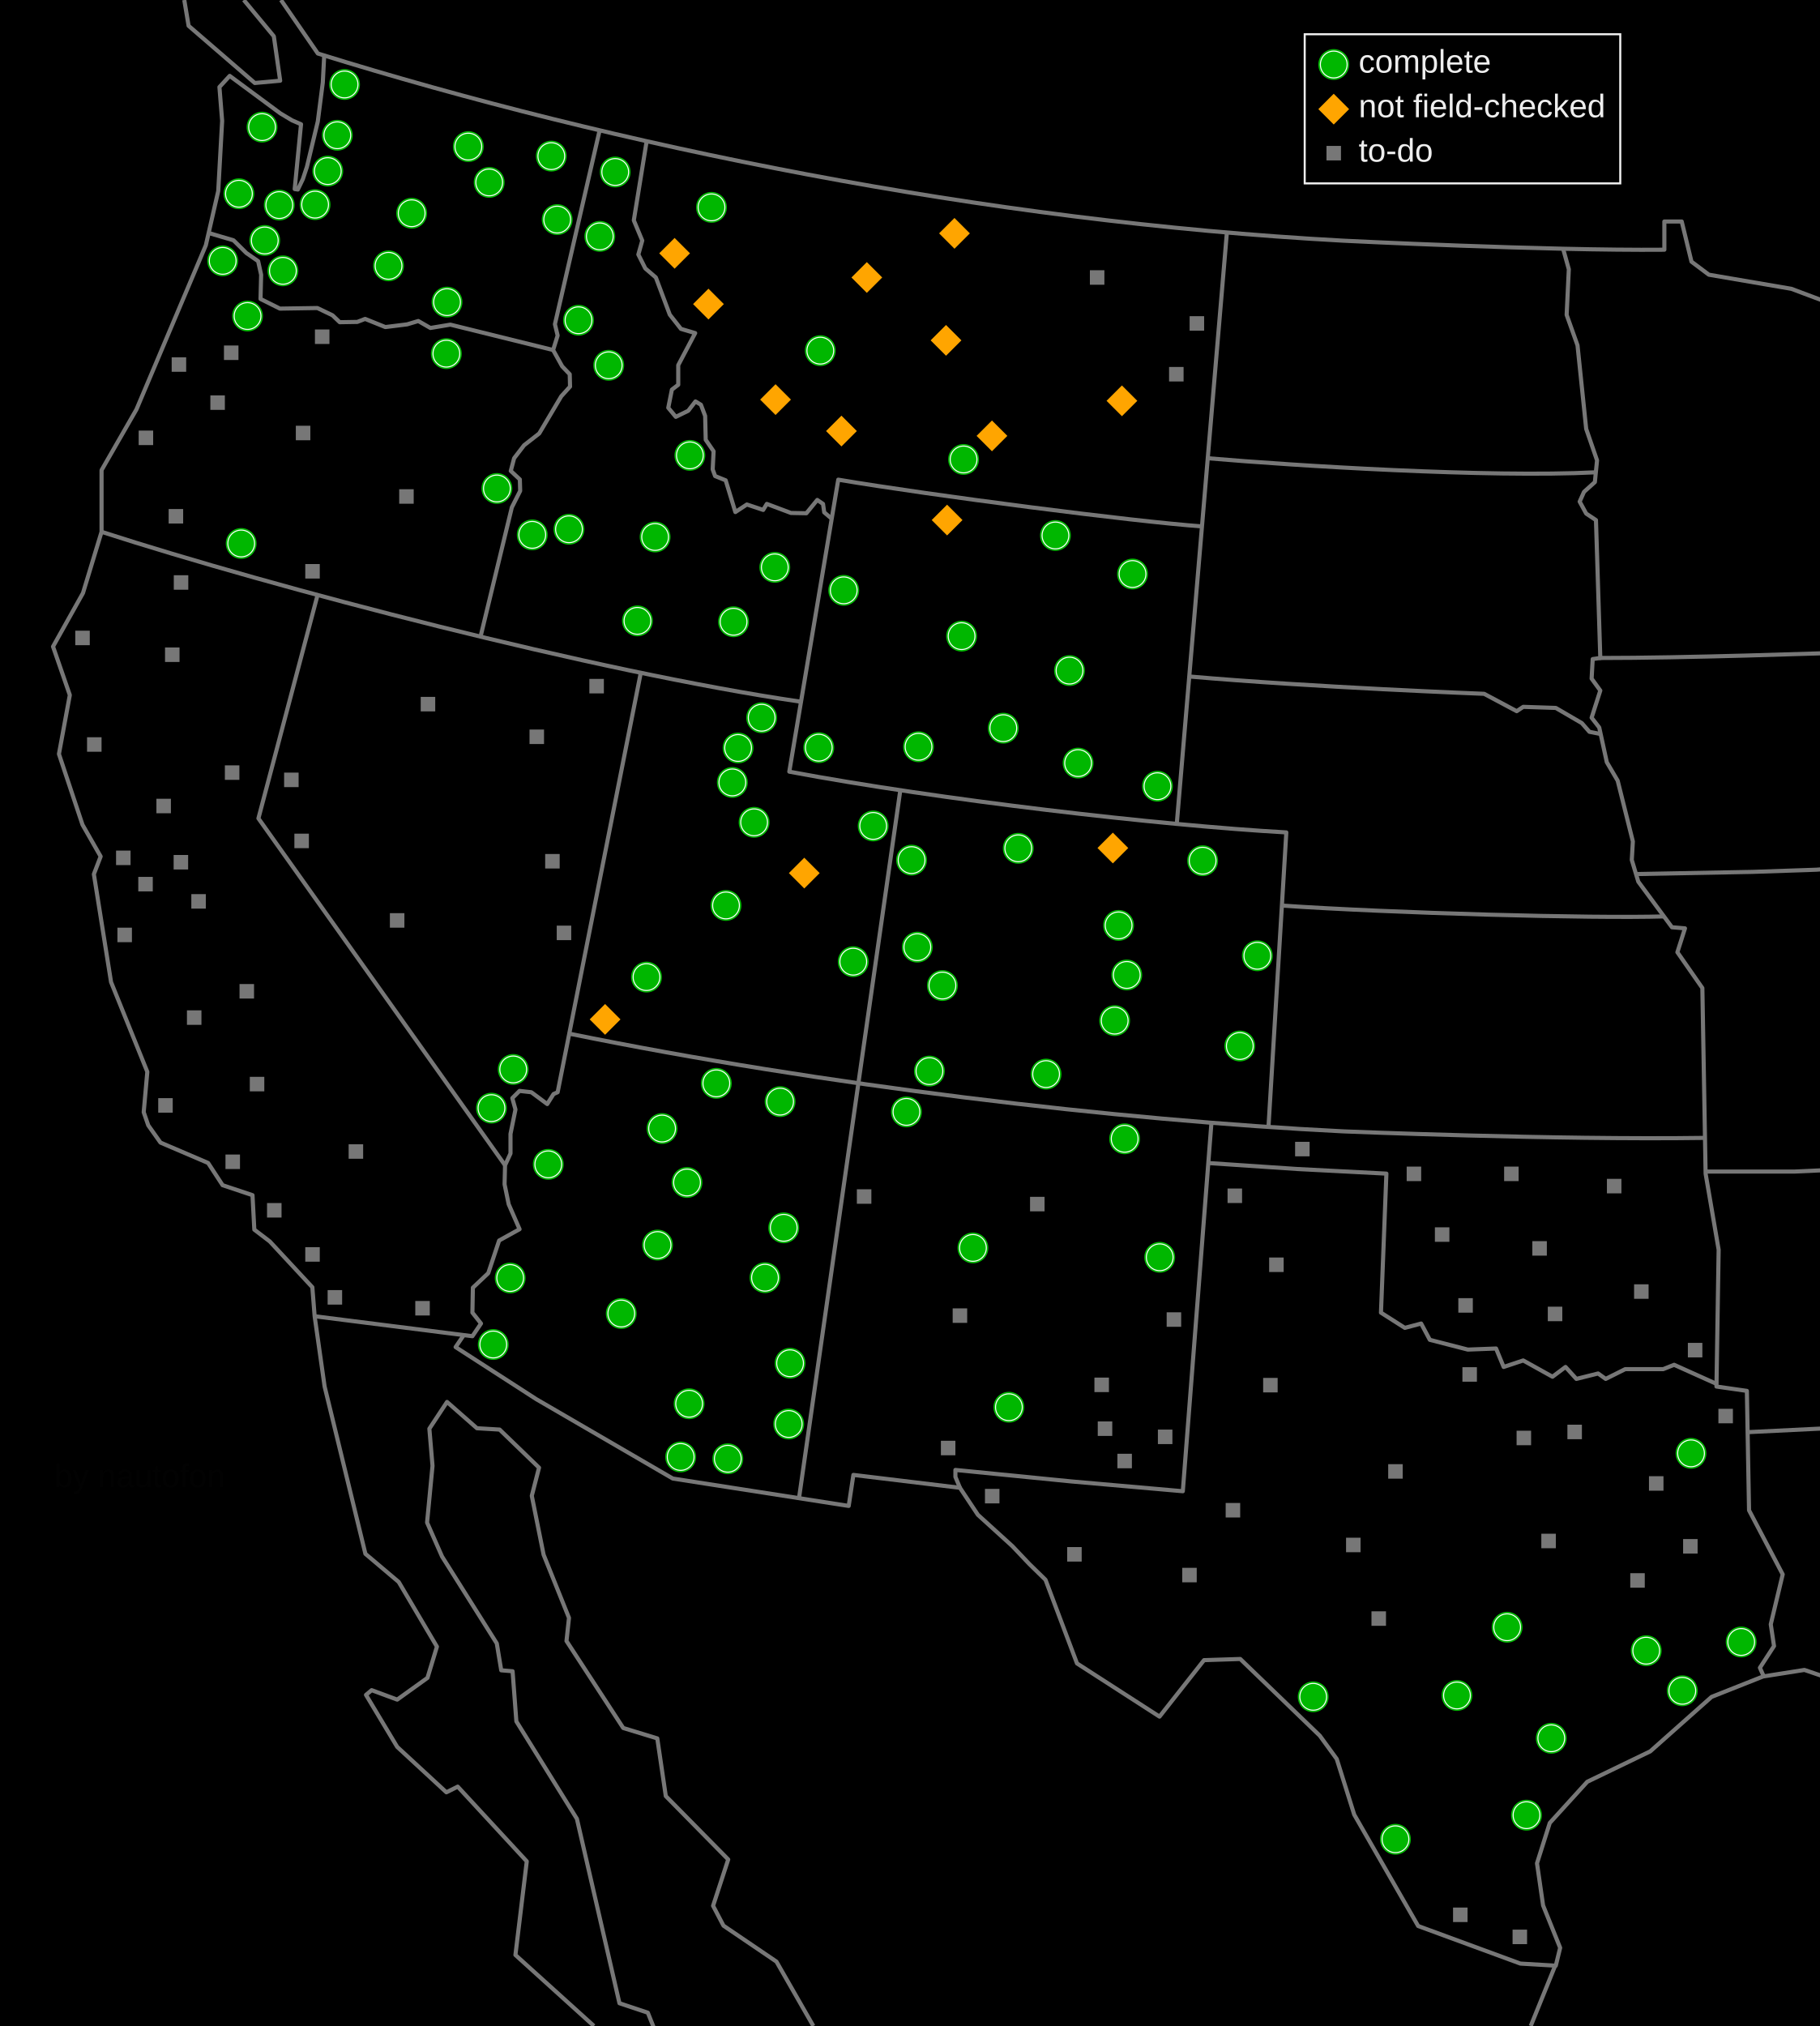
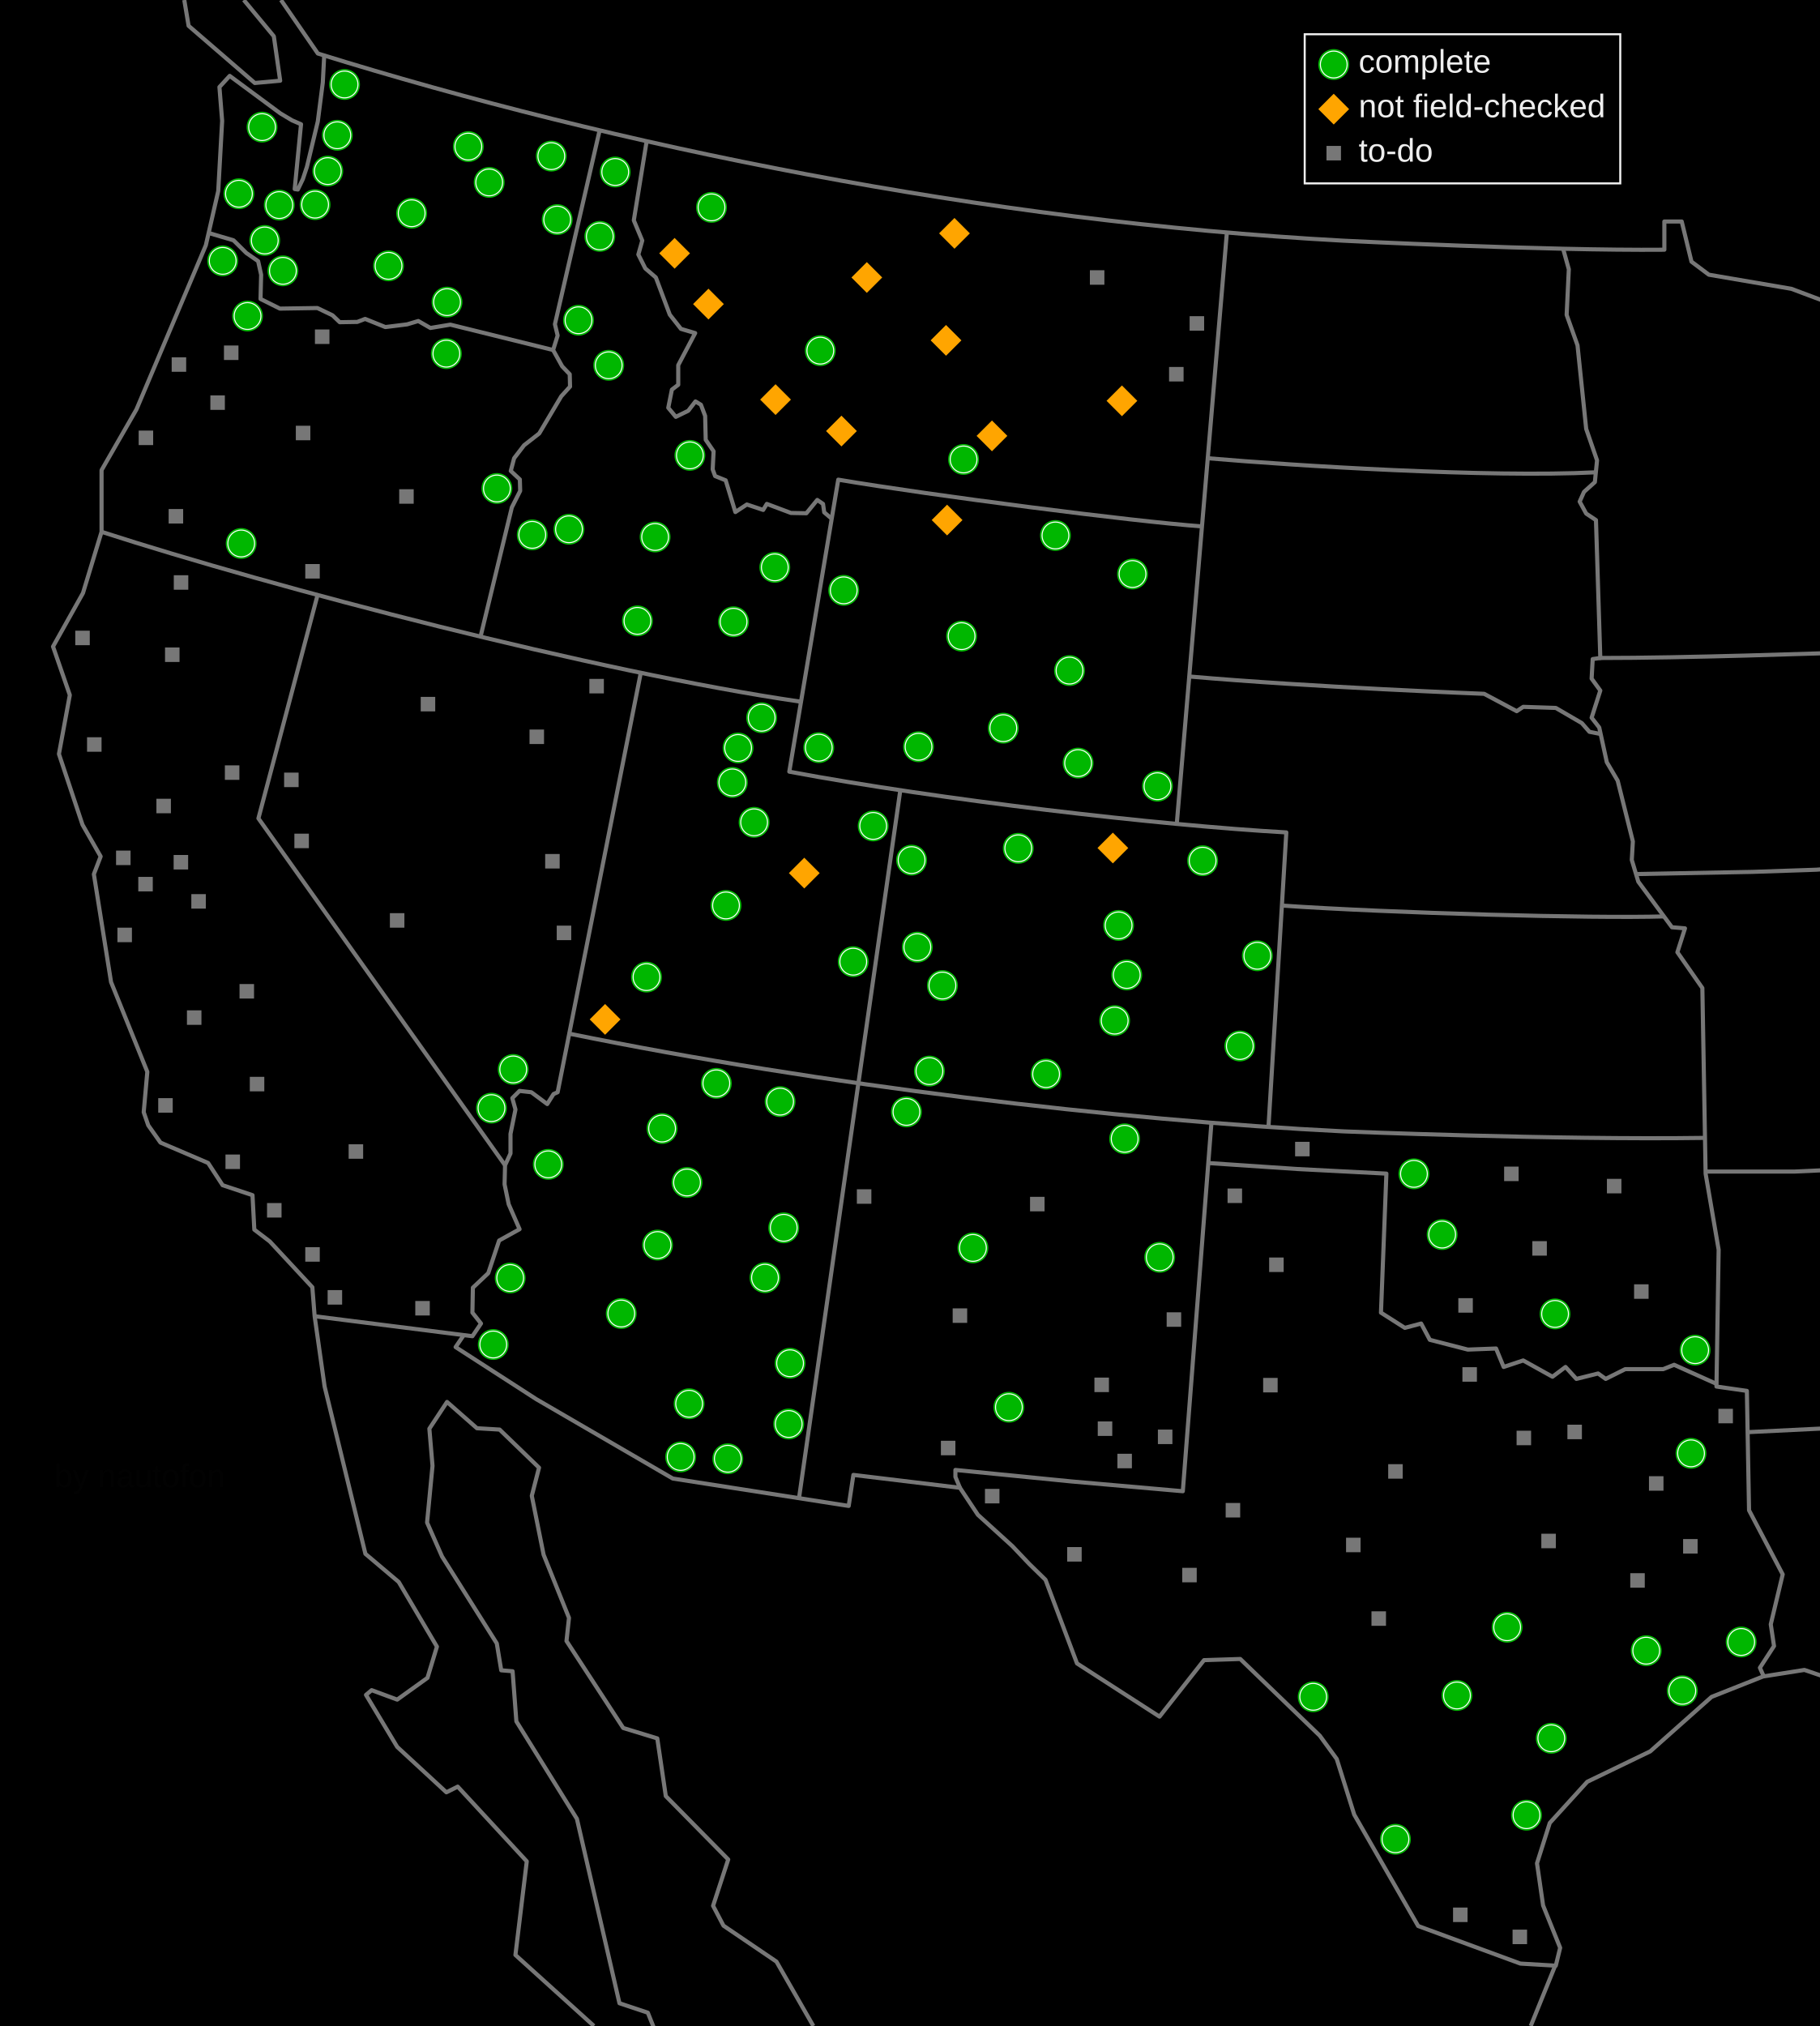
<svg xmlns="http://www.w3.org/2000/svg" xmlns:xlink="http://www.w3.org/1999/xlink" version="1.1" x="0px" y="0px" width="501.68px" height="558.55px" viewBox="0 0 501.68 558.55" xml:space="preserve">
  <symbol id="all" viewBox="-4.25 -4.25 8.5 8.5">
    <path style="fill:#00B700;" d="M4.25,0c0-2.35-1.9-4.25-4.25-4.25c-2.35,0-4.25,1.9-4.25,4.25S-2.35,4.25,0,4.25C2.35,4.25,4.25,2.35,4.25,0z" />
    <path style="fill:none;stroke:#FFFFFF;stroke-width:0.283;stroke-miterlimit:10;" d="M3.69,0c0-2.04-1.65-3.69-3.69-3.69S-3.68-2.04-3.68,0S-2.04,3.69,0,3.69S3.69,2.04,3.69,0z" />
  </symbol>
  <symbol id="cleanup" viewBox="-4.25 -4.25 8.5 8.5">
    <rect x="-3" y="-3" width="6" height="6" transform="rotate(45)" style="fill:orange" />
  </symbol>
  <symbol id="open" viewBox="-4.25 -4.25 8.5 8.5">
    <rect x="-2" y="-2" width="4" height="4" style="fill:#777" />
  </symbol>
  <symbol id="TODO" viewBox="-4.25 -4.25 8.5 8.5">
    <rect x="-2" y="-2" width="4" height="4" style="fill:red" />
  </symbol>
  <g id="map">
    <rect width="597.74" height="558.55" />
    <text id="made_by_nautofon" transform="matrix(1 0 0 1 15.00 410.00)" style="font-family:'ArialMT','Arial',sans-serif;fill:#020202;font-size:9px;">by nautofon</text>
    <path style="fill:none;stroke:#777777;stroke-width:1.134;stroke-linejoin:round;stroke-miterlimit:10;" d="M77.47,0l10.16,14.75c81.55,25.39,184,46.31,282.83,51.61 0 0 55.799 2.787 88.427 2.487v-7.783h4.789l2.694 11.076 4.789 3.592 22.75 3.891 14.368 5.388 10.178-2.993 17.362 4.49-13.47 7.184-18.858 18.559 0.299 2.395" />
    <line style="fill:none;stroke:#777777;stroke-width:1.134;stroke-linejoin:round;stroke-miterlimit:10;" x1="338.27" y1="64.1" x2="324.45" y2="227.16" />
    <polyline style="fill:none;stroke:#777777;stroke-width:1.134;stroke-linejoin:round;stroke-miterlimit:10;" points="87.56,164.04 71.25,225.62 139.25,321.25" />
    <polyline style="fill:none;stroke:#777777;stroke-width:1.134;stroke-linejoin:round;stroke-miterlimit:10;" points="176.67,185.49 153.75,301.12 152.62,301.62 150.88,304.38 146.5,301.12 143.25,300.75 141.25,302.75 142.12,305.88 140.75,312.62 140.75,318 139.25,321.25 139.12,326.5 140.25,332 143.25,338.88 137.62,342 134.62,351 130.38,355 130.25,361.88 132.62,364.88 130.25,368.38 86.75,362.88" />
    <polyline style="fill:none;stroke:#777777;stroke-width:1.134;stroke-linejoin:round;stroke-miterlimit:10;" points="50.81,0 52,7.12 70.25,22.88 77.25,22.25 75.5,10 67.22,0" />
    <path style="fill:none;stroke:#777777;stroke-width:1.134;stroke-linejoin:round;stroke-miterlimit:10;" d="m89.39 15.3-0.39 7.45-1.38 10.75-3 12.5-1.12 3.38-1.38 2.87-0.87-0.13 1.75-17.87-2.5-1.08-3.21-1.92-13.96-10.33-2.83 3.08 0.75 9.33-1.08 19.34-3.42 14.95-19.13 45.26-9.62 16.74v17l-5.12 16.88-8.26 14.75 4.63 13.37-3 16.26 6.5 19.5 5 8.74-1.87 4.88 4.74 29.75 10 24.75-1 11.12 1.26 3.63 3.37 4.75 13.13 5.62 4 6.13 8.24 2.75 0.5 9.5 4.26 3.25 11.74 12.63 0.63 8 2.75 19.37 11.25 46.13 9.177 7.754 10.54 17.833-2.607 8.605-8.344 5.997-7.04-2.607-1.565 1.304 8.605 14.341 13.559 12.516 3.129-1.565 19.035 20.599-3.129 25.814 21.642 19.574" />
    <path style="fill:none;stroke:#777777;stroke-width:1.134;stroke-linejoin:round;stroke-miterlimit:10;" d="m180.18 558.79-1.565-3.911-7.822-2.607-11.734-50.846-16.688-26.857-1.043-13.82-3.129-0.261-1.228-7.413-15.09-23.953-4.13-9.37 1.5-15.63-0.87-10.24 4.87-7.38 8.25 7.25 6.25 0.37 10.87 10.5-2 7.76 3.26 16.24 6.997 17.413-0.687 6.37 15.645 23.989 9.387 2.868 2.347 15.906 17.21 17.47-4.172 12.777 2.868 5.476 14.602 9.909 10.169 17.749" />
    <path style="fill:none;stroke:#777777;stroke-width:1.134;stroke-linejoin:round;stroke-miterlimit:10;" d="m127.87 368.07-2.25 3.31 22.26 14.37 37.62 21.87 48.5 7.55 1.29-8.55 29.38 3.55 4.95 7.45 9.5 8.63 4.68 4.93 4.464 4.358 8.681 23.049 22.75 14.668 12.273-15.566 9.989-0.323 21.93 21.149 4.666 6.405 4.83 15.362 17.624 30.7 28.183 10.36 9.765 0.577 1.202-4.926-4.701-11.674-1.683-11.626 3.523-11.123 10.338-11.353 17.362-8.382 16.902-15.012 14.229-5.642 11.375-1.796 13.171 4.49 14.967-3.592 14.368 10.477 12.872-0.299 6.585-4.191 6.885 2.395 2.694-2.993-3.891-3.592-0.299-8.082-2.993-5.388 6.885-4.191 13.47-2.395 15.53 0.898" />
    <line style="fill:none;stroke:#777777;stroke-width:1.134;stroke-linejoin:round;stroke-miterlimit:10;" x1="248.23" y1="217.87" x2="220.3" y2="413.04" />
    <path style="fill:none;stroke:#777777;stroke-width:1.134;stroke-linejoin:round;stroke-miterlimit:10;" d="M28,146.62c47.23,15.27,136.03,38.56,192.86,46.85" />
    <path style="fill:none;stroke:#777777;stroke-width:1.134;stroke-linejoin:round;stroke-miterlimit:10;" d="M156.95 284.97c69.54 14.18 151.01 23.87 213.51 26.94 0 0 58.194 2.396 99.503 1.797" />
    <path style="fill:none;stroke:#777777;stroke-width:1.134;stroke-linejoin:round;stroke-miterlimit:10;" d="M331.36,145.12c-18.79-1.34-74.68-8.56-100.24-12.88l-13.5,80.5c41,7.71,102.37,14.82,137.04,16.75l-4.92,81.2" />
    <polyline style="fill:none;stroke:#777777;stroke-width:1.134;stroke-linejoin:round;stroke-miterlimit:10;" points="334.01,309.54 326.12,411.12 295.42,408.42 263.42,405.25 263.42,407.17 264.67,410.17" />
    <path style="fill:none;stroke:#777777;stroke-width:1.134;stroke-linejoin:round;stroke-miterlimit:10;" d="m333.16 320.64 24.461 1.643 24.63 1.276-1.497 38.332 6.585 4.191 4.49-1.197 2.395 4.49 10.477 2.694 7.783-0.299 2.095 5.089 5.388-1.796 8.082 4.49 3.592-2.694 2.993 3.293 5.987-1.497 2.095 1.497 5.388-2.694h10.477l2.993-1.197 11.974 5.388" />
    <path style="fill:none;stroke:#777777;stroke-width:1.134;stroke-linejoin:round;stroke-miterlimit:10;" d="m353.22 249.65c31.131 2.095 85.611 3.592 105.67 2.993" />
    <path style="fill:none;stroke:#777777;stroke-width:1.134;stroke-linejoin:round;stroke-miterlimit:10;" d="m327.78 186.49c34.125 2.993 81.42 4.789 81.42 4.789l8.98 4.789 1.796-1.197 8.98 0.299 7.184 4.191 2.095 2.395 2.993 0.599" />
    <path style="fill:none;stroke:#777777;stroke-width:1.134;stroke-linejoin:round;stroke-miterlimit:10;" d="m332.87 126.32c24.246 2.095 77.529 5.388 107.16 3.891" />
    <polyline style="fill:none;stroke:#777777;stroke-width:1.134;stroke-linejoin:round;stroke-miterlimit:10;" points="165.33,35.93 153,89.38 153.75,92.5 152.5,96.5 155,101 157.08,103.17 157.17,106.58 154.75,109.25 148.67,119.5 144.5,122.75 141.75,126.33 140.83,129.83 143.33,132.17 143.42,135.33 141.12,139.88 132.49,175.53" />
    <polyline style="fill:none;stroke:#777777;stroke-width:1.134;stroke-linejoin:round;stroke-miterlimit:10;" points="178.29,38.93 174.75,60.75 177.08,66.33 176,70.17 177.92,74 180.83,76.5 184.67,86.75 187.75,90.67 191.67,91.83 187,100.67 187,106.08 185.25,107.42 184.25,112.42 186.33,114.92 189.75,113.25 191.75,110.67 193.25,111.58 194.42,114.67 194.58,121.25 196.75,124.42 196.5,129.42 197.17,131.25 200.08,132.42 202.75,141.17 205.92,139.08 210.42,140.58 211.42,138.92 218.08,141.42 222.33,141.5 225.33,137.83 226.92,138.92 227.25,141.25 229.32,143.01" />
    <polyline style="fill:none;stroke:#777777;stroke-width:1.134;stroke-linejoin:round;stroke-miterlimit:10;" points="57.53,64.23 64.38,66.25 67.92,69.75 71.17,72 72,75.75 71.83,82.42 77.17,85.08 87.5,84.92 91.67,86.92 93.67,88.83 98.5,88.75 100.67,87.92 106.25,90.17 112.25,89.42 115.33,88.5 118.67,90.42 124.17,89.5 152.5,96.5" />
    <path style="fill:none;stroke:#777777;stroke-width:1.134;stroke-linejoin:round;stroke-miterlimit:10;" d="m431.05 68.847 1.497 5.388-0.599 12.572 2.993 8.382 2.395 23.049 2.993 8.681-0.599 5.987-2.993 2.694-1.197 2.694 1.796 3.293 2.694 1.796 1.197 38.016-2.095 0.299-0.299 5.388 2.395 3.293-2.395 7.484 2.095 2.694 2.095 9.579 2.993 5.089 4.191 16.763-0.299 5.089 1.796 5.987 9.28 12.572 3.592 0.299-2.095 6.585 6.885 9.878 0.898 51.187 3.592 20.954-0.599 37.717 8.382 1.197 0.599 32.927 9.28 17.661-3.293 13.77 0.898 5.987-3.891 5.987 1.197 2.694" />
    <path style="fill:none;stroke:#777777;stroke-width:1.134;stroke-linejoin:round;stroke-miterlimit:10;" d="m440.93 181.4c24.246 0 58.371-1.197 76.93-1.796" />
    <path style="fill:none;stroke:#777777;stroke-width:1.134;stroke-linejoin:round;stroke-miterlimit:10;" d="m451.1 240.97 32.029-0.599 17.661-0.599 12.273-0.898 5.089 4.789" />
    <path style="fill:none;stroke:#777777;stroke-width:1.134;stroke-linejoin:round;stroke-miterlimit:10;" d="m470.56 322.99h24.246l32.329-1.497 17.062 0.299 1.796 2.694-4.789 5.987 10.776-0.299" />
    <path style="fill:none;stroke:#777777;stroke-width:1.134;stroke-linejoin:round;stroke-miterlimit:10;" d="m481.94 394.83 48.792-2.395" />
    <path style="fill:none;stroke:#777777;stroke-width:1.134;stroke-linejoin:round;stroke-miterlimit:10;" d="m428.87 541.7-6.822 16.841" />
  </g>
  <g id="legend" transform="translate(55)">
    <rect x="304.73" y="9.44" style="stroke:#EEEEEE;stroke-width:0.567;stroke-miterlimit:10;" width="87" height="41.12" />
    <text transform="matrix(1 0 0 1 319.5923 44.5608)" style="fill:#EEEEEE; font-family:'ArialMT','Arial',sans-serif; font-size:9px;">to-do</text>
    <use xlink:href="#open" width="8.5" height="8.5" id="legend-unkown_1_" x="-4.25" y="-4.25" transform="matrix(1 0 0 -1 312.729 42.2266)" style="overflow:visible;" />
    <text transform="matrix(1 0 0 1 319.5923 32.3207)" style="fill:#EEEEEE; font-family:'ArialMT','Arial',sans-serif; font-size:9px;">not field-checked</text>
    <use xlink:href="#cleanup" width="8.5" height="8.5" id="legend-some_1_" x="-4.25" y="-4.25" transform="matrix(1 0 0 -1 312.729 30.0874)" style="overflow:visible;" />
    <text transform="matrix(1 0 0 1 319.5933 20.0199)" style="fill:#EEEEEE; font-family:'ArialMT','Arial',sans-serif; font-size:9px;">complete</text>
    <use xlink:href="#all" width="8.5" height="8.5" id="legend-all_1_" x="-4.25" y="-4.25" transform="matrix(1 0 0 -1 312.729 17.7852)" style="overflow:visible;" />
  </g>
  <g id="data">
    <g id="AZ">
      <use xlink:href="#all" width="8.5" height="8.5" id="camp_verde" x="-4.25" y="-4.25" transform="matrix(1 0 0 -1 181.292 343.25)" style="overflow:visible;" />
      <use xlink:href="#all" width="8.5" height="8.5" id="clifton" x="-4.25" y="-4.25" transform="matrix(1 0 0 -1 217.8335 375.834)" style="overflow:visible;" />
      <use xlink:href="#all" width="8.5" height="8.5" id="ehrenberg" x="-4.25" y="-4.25" transform="matrix(1 0 0 -1 140.6665 352.334)" style="overflow:visible;" />
      <use xlink:href="#all" width="8.5" height="8.5" id="flagstaff" x="-4.25" y="-4.25" transform="matrix(1 0 0 -1 189.417 326)" style="overflow:visible;" />
      <use xlink:href="#all" width="8.5" height="8.5" id="g_canyon_vlg" x="-4.25" y="-4.25" transform="matrix(1 0 0 -1 182.542 311.125)" style="overflow:visible;" />
      <use xlink:href="#all" width="8.5" height="8.5" id="holbrook" x="-4.25" y="-4.25" transform="matrix(1 0 0 -1 216.084 338.5)" style="overflow:visible;" />
      <use xlink:href="#all" width="8.5" height="8.5" id="kayenta" x="-4.25" y="-4.25" transform="matrix(1 0 0 -1 215.0835 303.708)" style="overflow:visible;" />
      <use xlink:href="#all" width="8.5" height="8.5" id="kingman" x="-4.25" y="-4.25" transform="matrix(1 0 0 -1 151.167 321)" style="overflow:visible;" />
      <use xlink:href="#all" width="8.5" height="8.5" id="nogales" x="-4.25" y="-4.25" transform="matrix(1 0 0 -1 187.6665 401.667)" style="overflow:visible;" />
      <use xlink:href="#all" width="8.5" height="8.5" id="page" x="-4.25" y="-4.25" transform="matrix(1 0 0 -1 197.5005 298.667)" style="overflow:visible;" />
      <use xlink:href="#all" width="8.5" height="8.5" id="phoenix" x="-4.25" y="-4.25" transform="matrix(1 0 0 -1 171.292 362.125)" style="overflow:visible;" />
      <use xlink:href="#all" width="8.5" height="8.5" id="san_simon" x="-4.25" y="-4.25" transform="matrix(1 0 0 -1 217.4585 392.583)" style="overflow:visible;" />
      <use xlink:href="#all" width="8.5" height="8.5" id="show_low" x="-4.25" y="-4.25" transform="matrix(1 0 0 -1 210.917 352.25)" style="overflow:visible;" />
      <use xlink:href="#all" width="8.5" height="8.5" id="sierra_vista" x="-4.25" y="-4.25" transform="matrix(1 0 0 -1 200.6665 402.167)" style="overflow:visible;" />
      <use xlink:href="#all" width="8.5" height="8.5" id="tucson" x="-4.25" y="-4.25" transform="matrix(1 0 0 -1 190 387)" style="overflow:visible;" />
      <use xlink:href="#all" width="8.5" height="8.5" id="yuma" x="-4.25" y="-4.25" transform="matrix(1 0 0 -1 136 370.667)" style="overflow:visible;" />
    </g>
    <g id="CA">
      <use xlink:href="#open" width="8.5" height="8.5" id="bakersfield" x="-4.25" y="-4.25" transform="matrix(1 0 0 -1 70.875 298.874)" style="overflow:visible;" />
      <use xlink:href="#open" width="8.5" height="8.5" id="barstow" x="-4.25" y="-4.25" transform="matrix(1 0 0 -1 98.125 317.458)" style="overflow:visible;" />
      <use xlink:href="#open" width="8.5" height="8.5" id="carlsbad" x="-4.25" y="-4.25" transform="matrix(1 0 0 -1 86.1655 345.834)" style="overflow:visible;" />
      <use xlink:href="#open" width="8.5" height="8.5" id="el_centro" x="-4.25" y="-4.25" transform="matrix(1 0 0 -1 116.499 360.668)" style="overflow:visible;" />
      <use xlink:href="#open" width="8.5" height="8.5" id="eureka" x="-4.25" y="-4.25" transform="matrix(1 0 0 -1 22.7495 175.875)" style="overflow:visible;" />
      <use xlink:href="#open" width="8.5" height="8.5" id="fresno" x="-4.25" y="-4.25" transform="matrix(1 0 0 -1 68.042 273.2905)" style="overflow:visible;" />
      <use xlink:href="#open" width="8.5" height="8.5" id="hilt" x="-4.25" y="-4.25" transform="matrix(1 0 0 -1 49.9165 160.5835)" style="overflow:visible;" />
      <use xlink:href="#open" width="8.5" height="8.5" id="huron" x="-4.25" y="-4.25" transform="matrix(1 0 0 -1 53.542 280.5405)" style="overflow:visible;" />
      <use xlink:href="#open" width="8.5" height="8.5" id="los_angeles" x="-4.25" y="-4.25" transform="matrix(1 0 0 -1 75.6235 333.668)" style="overflow:visible;" />
      <use xlink:href="#open" width="8.5" height="8.5" id="oakdale" x="-4.25" y="-4.25" transform="matrix(1 0 0 -1 54.7495 248.5)" style="overflow:visible;" />
      <use xlink:href="#open" width="8.5" height="8.5" id="oakland" x="-4.25" y="-4.25" transform="matrix(1 0 0 -1 40.1245 243.75)" style="overflow:visible;" />
      <use xlink:href="#open" width="8.5" height="8.5" id="oxnard" x="-4.25" y="-4.25" transform="matrix(1 0 0 -1 64.1675 320.292)" style="overflow:visible;" />
      <use xlink:href="#open" width="8.5" height="8.5" id="redding" x="-4.25" y="-4.25" transform="matrix(1 0 0 -1 47.4995 180.5)" style="overflow:visible;" />
      <use xlink:href="#open" width="8.5" height="8.5" id="sacramento" x="-4.25" y="-4.25" transform="matrix(1 0 0 -1 45.124 222.2095)" style="overflow:visible;" />
      <use xlink:href="#open" width="8.5" height="8.5" id="san_diego" x="-4.25" y="-4.25" transform="matrix(1 0 0 -1 92.3325 357.668)" style="overflow:visible;" />
      <use xlink:href="#open" width="8.5" height="8.5" id="san_francisc" x="-4.25" y="-4.25" transform="matrix(1 0 0 -1 33.9995 236.5)" style="overflow:visible;" />
      <use xlink:href="#open" width="8.5" height="8.5" id="santa_cruz" x="-4.25" y="-4.25" transform="matrix(1 0 0 -1 34.3745 257.75)" style="overflow:visible;" />
      <use xlink:href="#open" width="8.5" height="8.5" id="santa_maria" x="-4.25" y="-4.25" transform="matrix(1 0 0 -1 45.6245 304.75)" style="overflow:visible;" />
      <use xlink:href="#open" width="8.5" height="8.5" id="stockton" x="-4.25" y="-4.25" transform="matrix(1 0 0 -1 49.874 237.7095)" style="overflow:visible;" />
      <use xlink:href="#open" width="8.5" height="8.5" id="truckee" x="-4.25" y="-4.25" transform="matrix(1 0 0 -1 63.9995 213)" style="overflow:visible;" />
      <use xlink:href="#open" width="8.5" height="8.5" id="ukiah" x="-4.25" y="-4.25" transform="matrix(1 0 0 -1 25.9995 205.25)" style="overflow:visible;" />
    </g>
    <g id="CO">
      <use xlink:href="#all" width="8.5" height="8.5" id="alamosa" x="-4.25" y="-4.25" transform="matrix(1 0 0 -1 288.4165 296.1221)" style="overflow:visible;" />
      <use xlink:href="#all" width="8.5" height="8.5" id="burlington" x="-4.25" y="-4.25" transform="matrix(1 0 0 -1 346.667 263.4971)" style="overflow:visible;" />
      <use xlink:href="#all" width="8.5" height="8.5" id="colorado_spr" x="-4.25" y="-4.25" transform="matrix(1 0 0 -1 310.6665 268.7886)" style="overflow:visible;" />
      <use xlink:href="#all" width="8.5" height="8.5" id="denver" x="-4.25" y="-4.25" transform="matrix(1 0 0 -1 308.4165 255.1221)" style="overflow:visible;" />
      <use xlink:href="#all" width="8.5" height="8.5" id="durango" x="-4.25" y="-4.25" transform="matrix(1 0 0 -1 256.25 295.2886)" style="overflow:visible;" />
      <use xlink:href="#cleanup" width="8.5" height="8.5" id="fort_collins" x="-4.25" y="-4.25" transform="matrix(1 0 0 -1 306.833 233.7886)" style="overflow:visible;" />
      <use xlink:href="#all" width="8.5" height="8.5" id="grand_juncti" x="-4.25" y="-4.25" transform="matrix(1 0 0 -1 252.916 261.1221)" style="overflow:visible;" />
      <use xlink:href="#all" width="8.5" height="8.5" id="lamar" x="-4.25" y="-4.25" transform="matrix(1 0 0 -1 341.833 288.3721)" style="overflow:visible;" />
      <use xlink:href="#all" width="8.5" height="8.5" id="montrose" x="-4.25" y="-4.25" transform="matrix(1 0 0 -1 259.833 271.7051)" style="overflow:visible;" />
      <use xlink:href="#all" width="8.5" height="8.5" id="pueblo" x="-4.25" y="-4.25" transform="matrix(1 0 0 -1 307.333 281.3721)" style="overflow:visible;" />
      <use xlink:href="#all" width="8.5" height="8.5" id="rangely" x="-4.25" y="-4.25" transform="matrix(1 0 0 -1 251.333 237.1221)" style="overflow:visible;" />
      <use xlink:href="#all" width="8.5" height="8.5" id="steamboat_sp" x="-4.25" y="-4.25" transform="matrix(1 0 0 -1 280.7495 233.8721)" style="overflow:visible;" />
      <use xlink:href="#all" width="8.5" height="8.5" id="sterling" x="-4.25" y="-4.25" transform="matrix(1 0 0 -1 331.583 237.2886)" style="overflow:visible;" />
    </g>
    <g id="ID">
      <use xlink:href="#all" width="8.5" height="8.5" id="boise" x="-4.25" y="-4.25" transform="matrix(1 0 0 -1 156.8745 145.9141)" style="overflow:visible;" />
      <use xlink:href="#all" width="8.5" height="8.5" id="coeur_dalene" x="-4.25" y="-4.25" transform="matrix(1 0 0 -1 165.3745 65.1641)" style="overflow:visible;" />
      <use xlink:href="#all" width="8.5" height="8.5" id="grangeville" x="-4.25" y="-4.25" transform="matrix(1 0 0 -1 167.833 100.7056)" style="overflow:visible;" />
      <use xlink:href="#all" width="8.5" height="8.5" id="idaho_falls" x="-4.25" y="-4.25" transform="matrix(1 0 0 -1 213.6245 156.4141)" style="overflow:visible;" />
      <use xlink:href="#all" width="8.5" height="8.5" id="ketchum" x="-4.25" y="-4.25" transform="matrix(1 0 0 -1 180.6245 148.0391)" style="overflow:visible;" />
      <use xlink:href="#all" width="8.5" height="8.5" id="lewiston" x="-4.25" y="-4.25" transform="matrix(1 0 0 -1 159.4995 88.2891)" style="overflow:visible;" />
      <use xlink:href="#all" width="8.5" height="8.5" id="nampa" x="-4.25" y="-4.25" transform="matrix(1 0 0 -1 146.7495 147.4556)" style="overflow:visible;" />
      <use xlink:href="#all" width="8.5" height="8.5" id="pocatello" x="-4.25" y="-4.25" transform="matrix(1 0 0 -1 202.2495 171.4141)" style="overflow:visible;" />
      <use xlink:href="#all" width="8.5" height="8.5" id="salmon" x="-4.25" y="-4.25" transform="matrix(1 0 0 -1 190.2075 125.5391)" style="overflow:visible;" />
      <use xlink:href="#all" width="8.5" height="8.5" id="sandpoint" x="-4.25" y="-4.25" transform="matrix(1 0 0 -1 169.6245 47.4141)" style="overflow:visible;" />
      <use xlink:href="#all" width="8.5" height="8.5" id="twin_falls" x="-4.25" y="-4.25" transform="matrix(1 0 0 -1 175.7495 171.1641)" style="overflow:visible;" />
    </g>
    <g id="MT">
      <use xlink:href="#cleanup" width="8.5" height="8.5" id="billings" x="-4.25" y="-4.25" transform="matrix(1 0 0 -1 273.4985 120.168)" style="overflow:visible;" />
      <use xlink:href="#cleanup" width="8.5" height="8.5" id="bozeman" x="-4.25" y="-4.25" transform="matrix(1 0 0 -1 231.998 118.8345)" style="overflow:visible;" />
      <use xlink:href="#cleanup" width="8.5" height="8.5" id="butte" x="-4.25" y="-4.25" transform="matrix(1 0 0 -1 213.8315 110.168)" style="overflow:visible;" />
      <use xlink:href="#open" width="8.5" height="8.5" id="glasgow_mt" x="-4.25" y="-4.25" transform="matrix(1 0 0 -1 302.4985 76.501)" style="overflow:visible;" />
      <use xlink:href="#open" width="8.5" height="8.5" id="glendive" x="-4.25" y="-4.25" transform="matrix(1 0 0 -1 324.332 103.168)" style="overflow:visible;" />
      <use xlink:href="#cleanup" width="8.5" height="8.5" id="great_falls" x="-4.25" y="-4.25" transform="matrix(1 0 0 -1 238.9985 76.5015)" style="overflow:visible;" />
      <use xlink:href="#cleanup" width="8.5" height="8.5" id="havre" x="-4.25" y="-4.25" transform="matrix(1 0 0 -1 263.165 64.3345)" style="overflow:visible;" />
      <use xlink:href="#all" width="8.5" height="8.5" id="helena" x="-4.25" y="-4.25" transform="matrix(1 0 0 -1 226.1655 96.668)" style="overflow:visible;" />
      <use xlink:href="#all" width="8.5" height="8.5" id="kalispell" x="-4.25" y="-4.25" transform="matrix(1 0 0 -1 196.165 57.168)" style="overflow:visible;" />
      <use xlink:href="#all" width="8.5" height="8.5" id="laurel" x="-4.25" y="-4.25" transform="matrix(1 0 0 -1 265.665 126.6675)" style="overflow:visible;" />
      <use xlink:href="#cleanup" width="8.5" height="8.5" id="lewistown" x="-4.25" y="-4.25" transform="matrix(1 0 0 -1 260.832 93.835)" style="overflow:visible;" />
      <use xlink:href="#cleanup" width="8.5" height="8.5" id="miles_city" x="-4.25" y="-4.25" transform="matrix(1 0 0 -1 309.332 110.502)" style="overflow:visible;" />
      <use xlink:href="#cleanup" width="8.5" height="8.5" id="missoula" x="-4.25" y="-4.25" transform="matrix(1 0 0 -1 195.332 83.8345)" style="overflow:visible;" />
      <use xlink:href="#open" width="8.5" height="8.5" id="sidney" x="-4.25" y="-4.25" transform="matrix(1 0 0 -1 329.998 89.1675)" style="overflow:visible;" />
      <use xlink:href="#cleanup" width="8.5" height="8.5" id="thompson_f" x="-4.25" y="-4.25" transform="matrix(1 0 0 -1 185.9985 69.8345)" style="overflow:visible;" />
    </g>
    <g id="NM">
      <use xlink:href="#all" width="8.5" height="8.5" id="alamogordo" x="-4.25" y="-4.25" transform="matrix(1 0 0 -1 278.1665 387.9561)" style="overflow:visible;" />
      <use xlink:href="#all" width="8.5" height="8.5" id="albuquerque" x="-4.25" y="-4.25" transform="matrix(1 0 0 -1 268.25 344.0381)" style="overflow:visible;" />
      <use xlink:href="#open" width="8.5" height="8.5" id="artesia" x="-4.25" y="-4.25" transform="matrix(1 0 0 -1 304.6665 393.873)" style="overflow:visible;" />
      <use xlink:href="#open" width="8.5" height="8.5" id="carlsbad_nm" x="-4.25" y="-4.25" transform="matrix(1 0 0 -1 310.0835 402.79)" style="overflow:visible;" />
      <use xlink:href="#open" width="8.5" height="8.5" id="clovis" x="-4.25" y="-4.25" transform="matrix(1 0 0 -1 323.6665 363.7891)" style="overflow:visible;" />
      <use xlink:href="#all" width="8.5" height="8.5" id="farmington" x="-4.25" y="-4.25" transform="matrix(1 0 0 -1 249.916 306.5381)" style="overflow:visible;" />
      <use xlink:href="#open" width="8.5" height="8.5" id="gallup" x="-4.25" y="-4.25" transform="matrix(1 0 0 -1 238.2495 329.8721)" style="overflow:visible;" />
      <use xlink:href="#open" width="8.5" height="8.5" id="hobbs" x="-4.25" y="-4.25" transform="matrix(1 0 0 -1 321.25 396.123)" style="overflow:visible;" />
      <use xlink:href="#open" width="8.5" height="8.5" id="las_cruces" x="-4.25" y="-4.25" transform="matrix(1 0 0 -1 261.4165 399.2061)" style="overflow:visible;" />
      <use xlink:href="#all" width="8.5" height="8.5" id="raton" x="-4.25" y="-4.25" transform="matrix(1 0 0 -1 310.083 313.9551)" style="overflow:visible;" />
      <use xlink:href="#open" width="8.5" height="8.5" id="roswell" x="-4.25" y="-4.25" transform="matrix(1 0 0 -1 303.75 381.7891)" style="overflow:visible;" />
      <use xlink:href="#open" width="8.5" height="8.5" id="santa_fe" x="-4.25" y="-4.25" transform="matrix(1 0 0 -1 285.9995 331.9551)" style="overflow:visible;" />
      <use xlink:href="#open" width="8.5" height="8.5" id="socorro" x="-4.25" y="-4.25" transform="matrix(1 0 0 -1 264.6665 362.7051)" style="overflow:visible;" />
      <use xlink:href="#all" width="8.5" height="8.5" id="tucumcari" x="-4.25" y="-4.25" transform="matrix(1 0 0 -1 319.75 346.6221)" style="overflow:visible;" />
    </g>
    <g id="NV">
      <use xlink:href="#open" width="8.5" height="8.5" id="carson_city" x="-4.25" y="-4.25" transform="matrix(1 0 0 -1 83.165 231.833)" style="overflow:visible;" />
      <use xlink:href="#open" width="8.5" height="8.5" id="elko" x="-4.25" y="-4.25" transform="matrix(1 0 0 -1 147.9995 203.125)" style="overflow:visible;" />
      <use xlink:href="#open" width="8.5" height="8.5" id="ely" x="-4.25" y="-4.25" transform="matrix(1 0 0 -1 152.312 237.4375)" style="overflow:visible;" />
      <use xlink:href="#open" width="8.5" height="8.5" id="jackpot" x="-4.25" y="-4.25" transform="matrix(1 0 0 -1 164.4985 189.1665)" style="overflow:visible;" />
      <use xlink:href="#all" width="8.5" height="8.5" id="las_vegas" x="-4.25" y="-4.25" transform="matrix(1 0 0 -1 141.4985 294.833)" style="overflow:visible;" />
      <use xlink:href="#open" width="8.5" height="8.5" id="pioche" x="-4.25" y="-4.25" transform="matrix(1 0 0 -1 155.4995 257.1875)" style="overflow:visible;" />
      <use xlink:href="#all" width="8.5" height="8.5" id="primm" x="-4.25" y="-4.25" transform="matrix(1 0 0 -1 135.4985 305.5)" style="overflow:visible;" />
      <use xlink:href="#open" width="8.5" height="8.5" id="reno" x="-4.25" y="-4.25" transform="matrix(1 0 0 -1 80.332 215)" style="overflow:visible;" />
      <use xlink:href="#open" width="8.5" height="8.5" id="tonopah" x="-4.25" y="-4.25" transform="matrix(1 0 0 -1 109.4995 253.75)" style="overflow:visible;" />
      <use xlink:href="#open" width="8.5" height="8.5" id="winnemucca" x="-4.25" y="-4.25" transform="matrix(1 0 0 -1 117.9995 194.125)" style="overflow:visible;" />
    </g>
    <g id="OK" transform="translate(-4.25 -4.25)">
-       <use xlink:href="#open" width="8.5" height="8.5" id="ardmore" transform="translate(428.75 362.24)" />
-       <use xlink:href="#open" width="8.5" height="8.5" id="clinton" transform="translate(397.62 340.36)" />
+       <use xlink:href="#all" width="8.5" height="8.5" id="ardmore" transform="translate(428.75 362.24)" />
+       <use xlink:href="#all" width="8.5" height="8.5" id="clinton" transform="translate(397.62 340.36)" />
      <use xlink:href="#open" width="8.5" height="8.5" id="enid" transform="translate(416.71 323.62)" />
      <use xlink:href="#open" width="8.5" height="8.5" id="guymon" transform="translate(359.08 316.79)" />
-       <use xlink:href="#open" width="8.5" height="8.5" id="idabel" transform="translate(467.37 372.22)" />
+       <use xlink:href="#all" width="8.5" height="8.5" id="idabel" transform="translate(467.37 372.22)" />
      <use xlink:href="#open" width="8.5" height="8.5" id="lawton" transform="translate(404.08 359.89)" />
      <use xlink:href="#open" width="8.5" height="8.5" id="mcalester" transform="translate(452.54 356.07)" />
      <use xlink:href="#open" width="8.5" height="8.5" id="oklahoma_cit" transform="translate(424.49 344.17)" />
      <use xlink:href="#open" width="8.5" height="8.5" id="tulsa" transform="translate(445.05 327)" />
-       <use xlink:href="#open" width="8.5" height="8.5" id="woodward" transform="translate(389.84 323.62)" />
+       <use xlink:href="#all" width="8.5" height="8.5" id="woodward" transform="translate(389.84 323.62)" />
    </g>
    <g id="OR">
      <use xlink:href="#all" width="8.5" height="8.5" id="astoria" x="-4.25" y="-4.25" transform="matrix(1 0 0 -1 61.3979 71.917)" style="overflow:visible;" />
      <use xlink:href="#open" width="8.5" height="8.5" id="bend" x="-4.25" y="-4.25" transform="matrix(1 0 0 -1 83.5645 119.375)" style="overflow:visible;" />
      <use xlink:href="#open" width="8.5" height="8.5" id="burns" x="-4.25" y="-4.25" transform="matrix(1 0 0 -1 112.0645 136.875)" style="overflow:visible;" />
      <use xlink:href="#open" width="8.5" height="8.5" id="coos_bay" x="-4.25" y="-4.25" transform="matrix(1 0 0 -1 40.231 120.708)" style="overflow:visible;" />
      <use xlink:href="#open" width="8.5" height="8.5" id="eugene" x="-4.25" y="-4.25" transform="matrix(1 0 0 -1 59.9995 110.9995)" style="overflow:visible;" />
      <use xlink:href="#all" width="8.5" height="8.5" id="klamath_f" x="-4.25" y="-4.25" transform="matrix(1 0 0 -1 66.4995 149.833)" style="overflow:visible;" />
      <use xlink:href="#open" width="8.5" height="8.5" id="lakeview" x="-4.25" y="-4.25" transform="matrix(1 0 0 -1 86.1665 157.5)" style="overflow:visible;" />
      <use xlink:href="#open" width="8.5" height="8.5" id="medford" x="-4.25" y="-4.25" transform="matrix(1 0 0 -1 48.4995 142.333)" style="overflow:visible;" />
      <use xlink:href="#open" width="8.5" height="8.5" id="newport" x="-4.25" y="-4.25" transform="matrix(1 0 0 -1 49.333 100.4995)" style="overflow:visible;" />
      <use xlink:href="#all" width="8.5" height="8.5" id="ontario" x="-4.25" y="-4.25" transform="matrix(1 0 0 -1 136.9995 134.6665)" style="overflow:visible;" />
      <use xlink:href="#all" width="8.5" height="8.5" id="pendleton" x="-4.25" y="-4.25" transform="matrix(1 0 0 -1 123.0645 97.5)" style="overflow:visible;" />
      <use xlink:href="#all" width="8.5" height="8.5" id="portland" x="-4.25" y="-4.25" transform="matrix(1 0 0 -1 68.2495 87.1245)" style="overflow:visible;" />
      <use xlink:href="#open" width="8.5" height="8.5" id="salem" x="-4.25" y="-4.25" transform="matrix(1 0 0 -1 63.7495 97.2495)" style="overflow:visible;" />
      <use xlink:href="#open" width="8.5" height="8.5" id="the_dalles" x="-4.25" y="-4.25" transform="matrix(1 0 0 -1 88.833 92.833)" style="overflow:visible;" />
    </g>
    <g id="TX" transform="translate(-63.713 95.304)">
      <use xlink:href="#open" width="8.5" height="8.5" id="abilene" transform="translate(444.21 306.1)" />
      <use xlink:href="#open" width="8.5" height="8.5" id="amarillo" transform="translate(411.39 249.13)" />
      <use xlink:href="#all" width="8.5" height="8.5" id="austin" transform="translate(475 349.06)" />
      <use xlink:href="#all" width="8.5" height="8.5" id="beaumont" transform="translate(539.53 353.12)" />
      <use xlink:href="#open" width="8.5" height="8.5" id="brownsville" transform="translate(478.5 434.43)" />
      <use xlink:href="#all" width="8.5" height="8.5" id="corpus_chris" transform="translate(480.34 400.87)" />
      <use xlink:href="#open" width="8.5" height="8.5" id="dalhart" transform="translate(399.92 230.11)" />
      <use xlink:href="#open" width="8.5" height="8.5" id="dallas" transform="translate(493.62 295.22)" />
      <use xlink:href="#all" width="8.5" height="8.5" id="del_rio" transform="translate(421.53 368.24)" />
      <use xlink:href="#open" width="8.5" height="8.5" id="el_paso" transform="translate(333.03 312.92)" />
      <use xlink:href="#open" width="8.5" height="8.5" id="fort_stockto" transform="translate(387.42 334.68)" />
      <use xlink:href="#open" width="8.5" height="8.5" id="fort_worth" transform="translate(479.61 296.88)" />
      <use xlink:href="#all" width="8.5" height="8.5" id="galveston" transform="translate(523.3 366.58)" />
      <use xlink:href="#all" width="8.5" height="8.5" id="houston" transform="translate(513.35 355.52)" />
      <use xlink:href="#open" width="8.5" height="8.5" id="huntsville" transform="translate(510.95 336.16)" />
      <use xlink:href="#open" width="8.5" height="8.5" id="junction" transform="translate(439.6 346.67)" />
      <use xlink:href="#all" width="8.5" height="8.5" id="laredo" transform="translate(444.21 407.51)" />
      <use xlink:href="#all" width="8.5" height="8.5" id="longview_tx" transform="translate(525.7 301.12)" />
      <use xlink:href="#open" width="8.5" height="8.5" id="lubbock" transform="translate(409.73 282.32)" />
      <use xlink:href="#open" width="8.5" height="8.5" id="lufkin" transform="translate(525.52 326.75)" />
      <use xlink:href="#open" width="8.5" height="8.5" id="mcallen" transform="translate(462.09 428.34)" />
      <use xlink:href="#open" width="8.5" height="8.5" id="odessa" transform="translate(399.4 316.8)" />
      <use xlink:href="#open" width="8.5" height="8.5" id="san_angelo" transform="translate(432.59 326.38)" />
      <use xlink:href="#all" width="8.5" height="8.5" id="san_antonio" transform="translate(461.17 367.87)" />
      <use xlink:href="#open" width="8.5" height="8.5" id="texarkana" transform="translate(535.25 290.84)" />
      <use xlink:href="#open" width="8.5" height="8.5" id="tyler" transform="translate(516.11 309.42)" />
      <use xlink:href="#open" width="8.5" height="8.5" id="van_horn" transform="translate(355.7 328.96)" />
      <use xlink:href="#all" width="8.5" height="8.5" id="victoria" transform="translate(487.17 379.67)" />
      <use xlink:href="#open" width="8.5" height="8.5" id="waco" transform="translate(486.43 325.28)" />
      <use xlink:href="#open" width="8.5" height="8.5" id="wichita_fall" transform="translate(464.67 279.37)" />
    </g>
    <g id="UT">
      <use xlink:href="#all" width="8.5" height="8.5" id="cedar_city" x="-4.25" y="-4.25" transform="matrix(1 0 0 -1 178.2495 269.3726)" style="overflow:visible;" />
      <use xlink:href="#all" width="8.5" height="8.5" id="logan" x="-4.25" y="-4.25" transform="matrix(1 0 0 -1 209.9995 197.8721)" style="overflow:visible;" />
      <use xlink:href="#all" width="8.5" height="8.5" id="moab" x="-4.25" y="-4.25" transform="matrix(1 0 0 -1 235.2495 265.1226)" style="overflow:visible;" />
      <use xlink:href="#all" width="8.5" height="8.5" id="ogden" x="-4.25" y="-4.25" transform="matrix(1 0 0 -1 203.5005 206.2056)" style="overflow:visible;" />
      <use xlink:href="#cleanup" width="8.5" height="8.5" id="price" x="-4.25" y="-4.25" transform="matrix(1 0 0 -1 221.7495 240.7056)" style="overflow:visible;" />
      <use xlink:href="#all" width="8.5" height="8.5" id="provo" x="-4.25" y="-4.25" transform="matrix(1 0 0 -1 207.9165 226.7056)" style="overflow:visible;" />
      <use xlink:href="#all" width="8.5" height="8.5" id="salina" x="-4.25" y="-4.25" transform="matrix(1 0 0 -1 200.166 249.6226)" style="overflow:visible;" />
      <use xlink:href="#all" width="8.5" height="8.5" id="salt_lake" x="-4.25" y="-4.25" transform="matrix(1 0 0 -1 201.9165 215.7061)" style="overflow:visible;" />
      <use xlink:href="#cleanup" width="8.5" height="8.5" id="st_george" x="-4.25" y="-4.25" transform="matrix(1 0 0 -1 166.833 281.0391)" style="overflow:visible;" />
      <use xlink:href="#all" width="8.5" height="8.5" id="vernal" x="-4.25" y="-4.25" transform="matrix(1 0 0 -1 240.7495 227.7056)" style="overflow:visible;" />
    </g>
    <g id="WA">
      <use xlink:href="#all" width="8.5" height="8.5" id="aberdeen_wa" x="-4.25" y="-4.25" transform="matrix(1 0 0 -1 65.8745 53.4146)" style="overflow:visible;" />
      <use xlink:href="#all" width="8.5" height="8.5" id="bellingham" x="-4.25" y="-4.25" transform="matrix(1 0 0 -1 94.9995 23.2896)" style="overflow:visible;" />
      <use xlink:href="#all" width="8.5" height="8.5" id="colville" x="-4.25" y="-4.25" transform="matrix(1 0 0 -1 151.9995 43.0396)" style="overflow:visible;" />
      <use xlink:href="#all" width="8.5" height="8.5" id="everett" x="-4.25" y="-4.25" transform="matrix(1 0 0 -1 92.9995 37.2896)" style="overflow:visible;" />
      <use xlink:href="#all" width="8.5" height="8.5" id="grand_coulee" x="-4.25" y="-4.25" transform="matrix(1 0 0 -1 134.8745 50.2896)" style="overflow:visible;" />
      <use xlink:href="#all" width="8.5" height="8.5" id="kennewick" x="-4.25" y="-4.25" transform="matrix(1 0 0 -1 123.2495 83.2896)" style="overflow:visible;" />
      <use xlink:href="#all" width="8.5" height="8.5" id="longview" x="-4.25" y="-4.25" transform="matrix(1 0 0 -1 72.9995 66.2896)" style="overflow:visible;" />
      <use xlink:href="#all" width="8.5" height="8.5" id="olympia" x="-4.25" y="-4.25" transform="matrix(1 0 0 -1 76.9995 56.5396)" style="overflow:visible;" />
      <use xlink:href="#all" width="8.5" height="8.5" id="omak" x="-4.25" y="-4.25" transform="matrix(1 0 0 -1 129.1245 40.4146)" style="overflow:visible;" />
      <use xlink:href="#all" width="8.5" height="8.5" id="port_angeles" x="-4.25" y="-4.25" transform="matrix(1 0 0 -1 72.2495 35.0396)" style="overflow:visible;" />
      <use xlink:href="#all" width="8.5" height="8.5" id="seattle" x="-4.25" y="-4.25" transform="matrix(1 0 0 -1 90.3745 47.1646)" style="overflow:visible;" />
      <use xlink:href="#all" width="8.5" height="8.5" id="spokane" x="-4.25" y="-4.25" transform="matrix(1 0 0 -1 153.6245 60.5396)" style="overflow:visible;" />
      <use xlink:href="#all" width="8.5" height="8.5" id="tacoma" x="-4.25" y="-4.25" transform="matrix(1 0 0 -1 86.8745 56.4146)" style="overflow:visible;" />
      <use xlink:href="#all" width="8.5" height="8.5" id="vancouver" x="-4.25" y="-4.25" transform="matrix(1 0 0 -1 77.9995 74.6646)" style="overflow:visible;" />
      <use xlink:href="#all" width="8.5" height="8.5" id="wenatchee" x="-4.25" y="-4.25" transform="matrix(1 0 0 -1 113.4995 58.7896)" style="overflow:visible;" />
      <use xlink:href="#all" width="8.5" height="8.5" id="yakima" x="-4.25" y="-4.25" transform="matrix(1 0 0 -1 107.1245 73.2896)" style="overflow:visible;" />
    </g>
    <g id="WY">
      <use xlink:href="#all" width="8.5" height="8.5" id="casper" x="-4.25" y="-4.25" transform="matrix(1 0 0 -1 294.8745 184.875)" style="overflow:visible;" />
      <use xlink:href="#all" width="8.5" height="8.5" id="cheyenne" x="-4.25" y="-4.25" transform="matrix(1 0 0 -1 319.1245 216.75)" style="overflow:visible;" />
      <use xlink:href="#cleanup" width="8.5" height="8.5" id="cody" x="-4.25" y="-4.25" transform="matrix(1 0 0 -1 261.125 143.375)" style="overflow:visible;" />
      <use xlink:href="#all" width="8.5" height="8.5" id="evanston" x="-4.25" y="-4.25" transform="matrix(1 0 0 -1 225.7495 206.125)" style="overflow:visible;" />
      <use xlink:href="#all" width="8.5" height="8.5" id="gillette" x="-4.25" y="-4.25" transform="matrix(1 0 0 -1 312.2495 158.25)" style="overflow:visible;" />
      <use xlink:href="#all" width="8.5" height="8.5" id="jackson" x="-4.25" y="-4.25" transform="matrix(1 0 0 -1 232.6245 162.75)" style="overflow:visible;" />
      <use xlink:href="#all" width="8.5" height="8.5" id="laramie" x="-4.25" y="-4.25" transform="matrix(1 0 0 -1 297.2495 210.375)" style="overflow:visible;" />
      <use xlink:href="#all" width="8.5" height="8.5" id="rawlins" x="-4.25" y="-4.25" transform="matrix(1 0 0 -1 276.6245 200.75)" style="overflow:visible;" />
      <use xlink:href="#all" width="8.5" height="8.5" id="riverton" x="-4.25" y="-4.25" transform="matrix(1 0 0 -1 265.1245 175.375)" style="overflow:visible;" />
      <use xlink:href="#all" width="8.5" height="8.5" id="rock_springs" x="-4.25" y="-4.25" transform="matrix(1 0 0 -1 253.2495 205.875)" style="overflow:visible;" />
      <use xlink:href="#all" width="8.5" height="8.5" id="sheridan" x="-4.25" y="-4.25" transform="matrix(1 0 0 -1 290.9995 147.625)" style="overflow:visible;" />
    </g>
  </g>
</svg>
